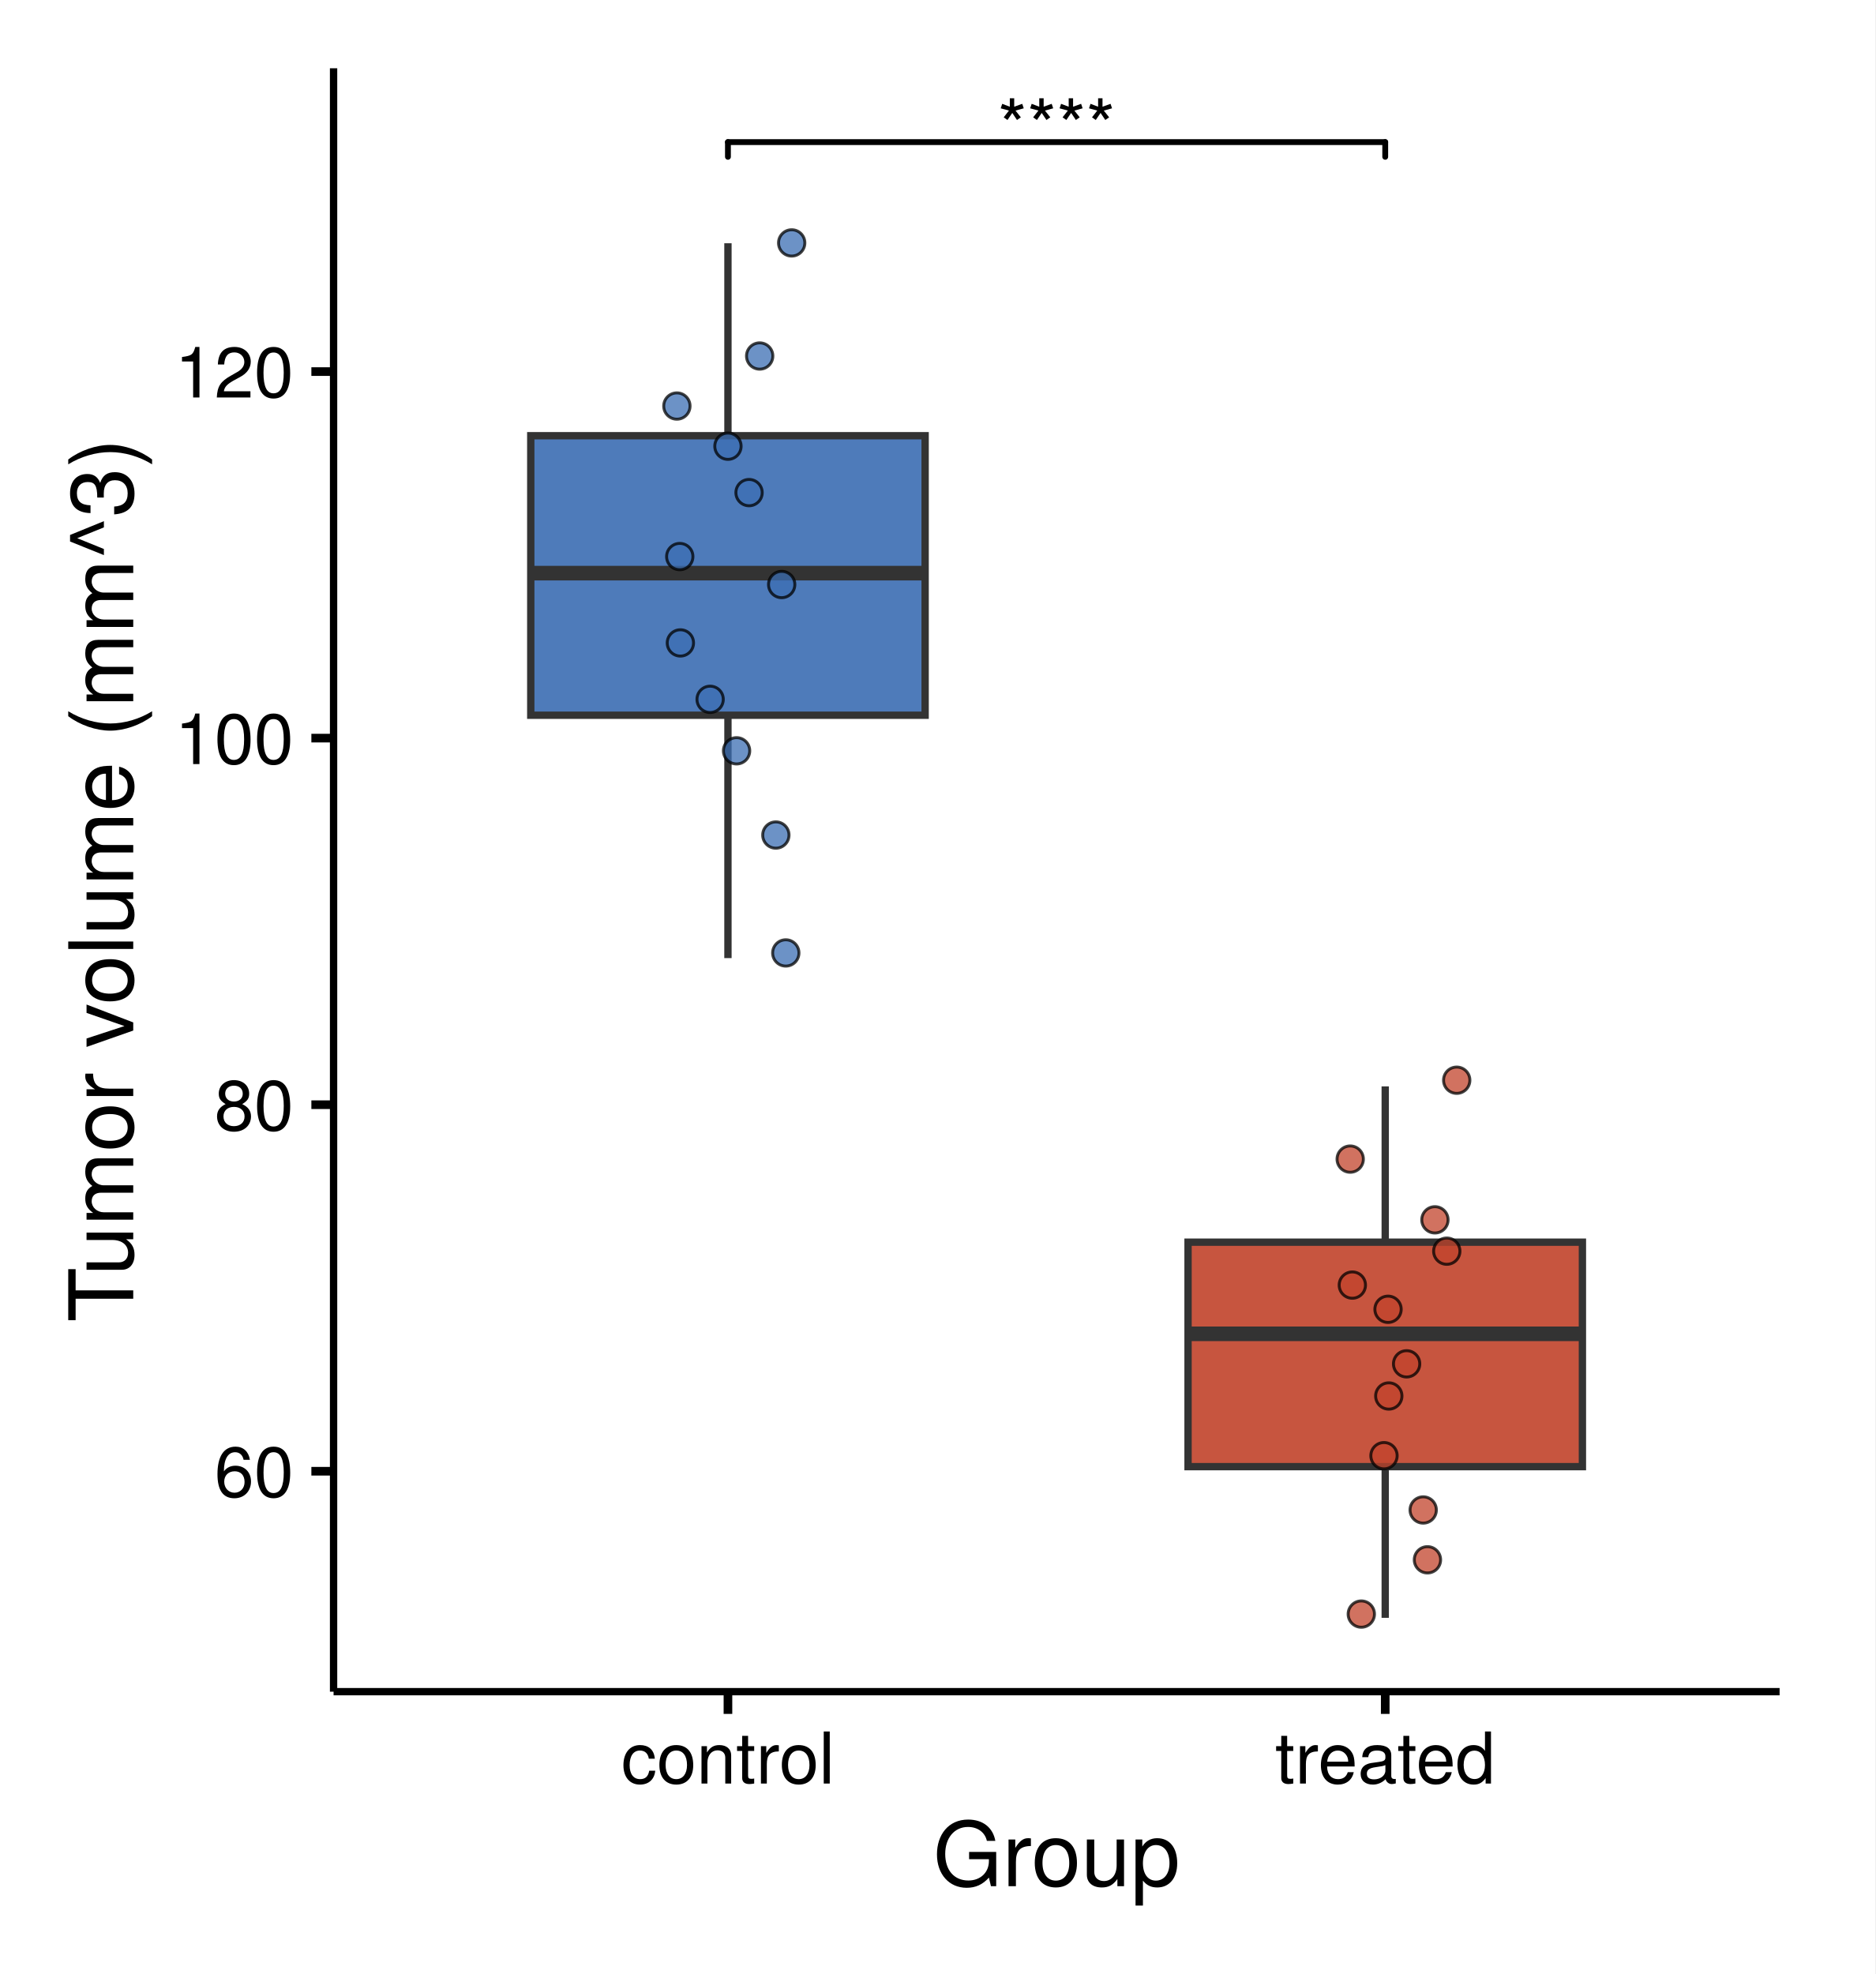
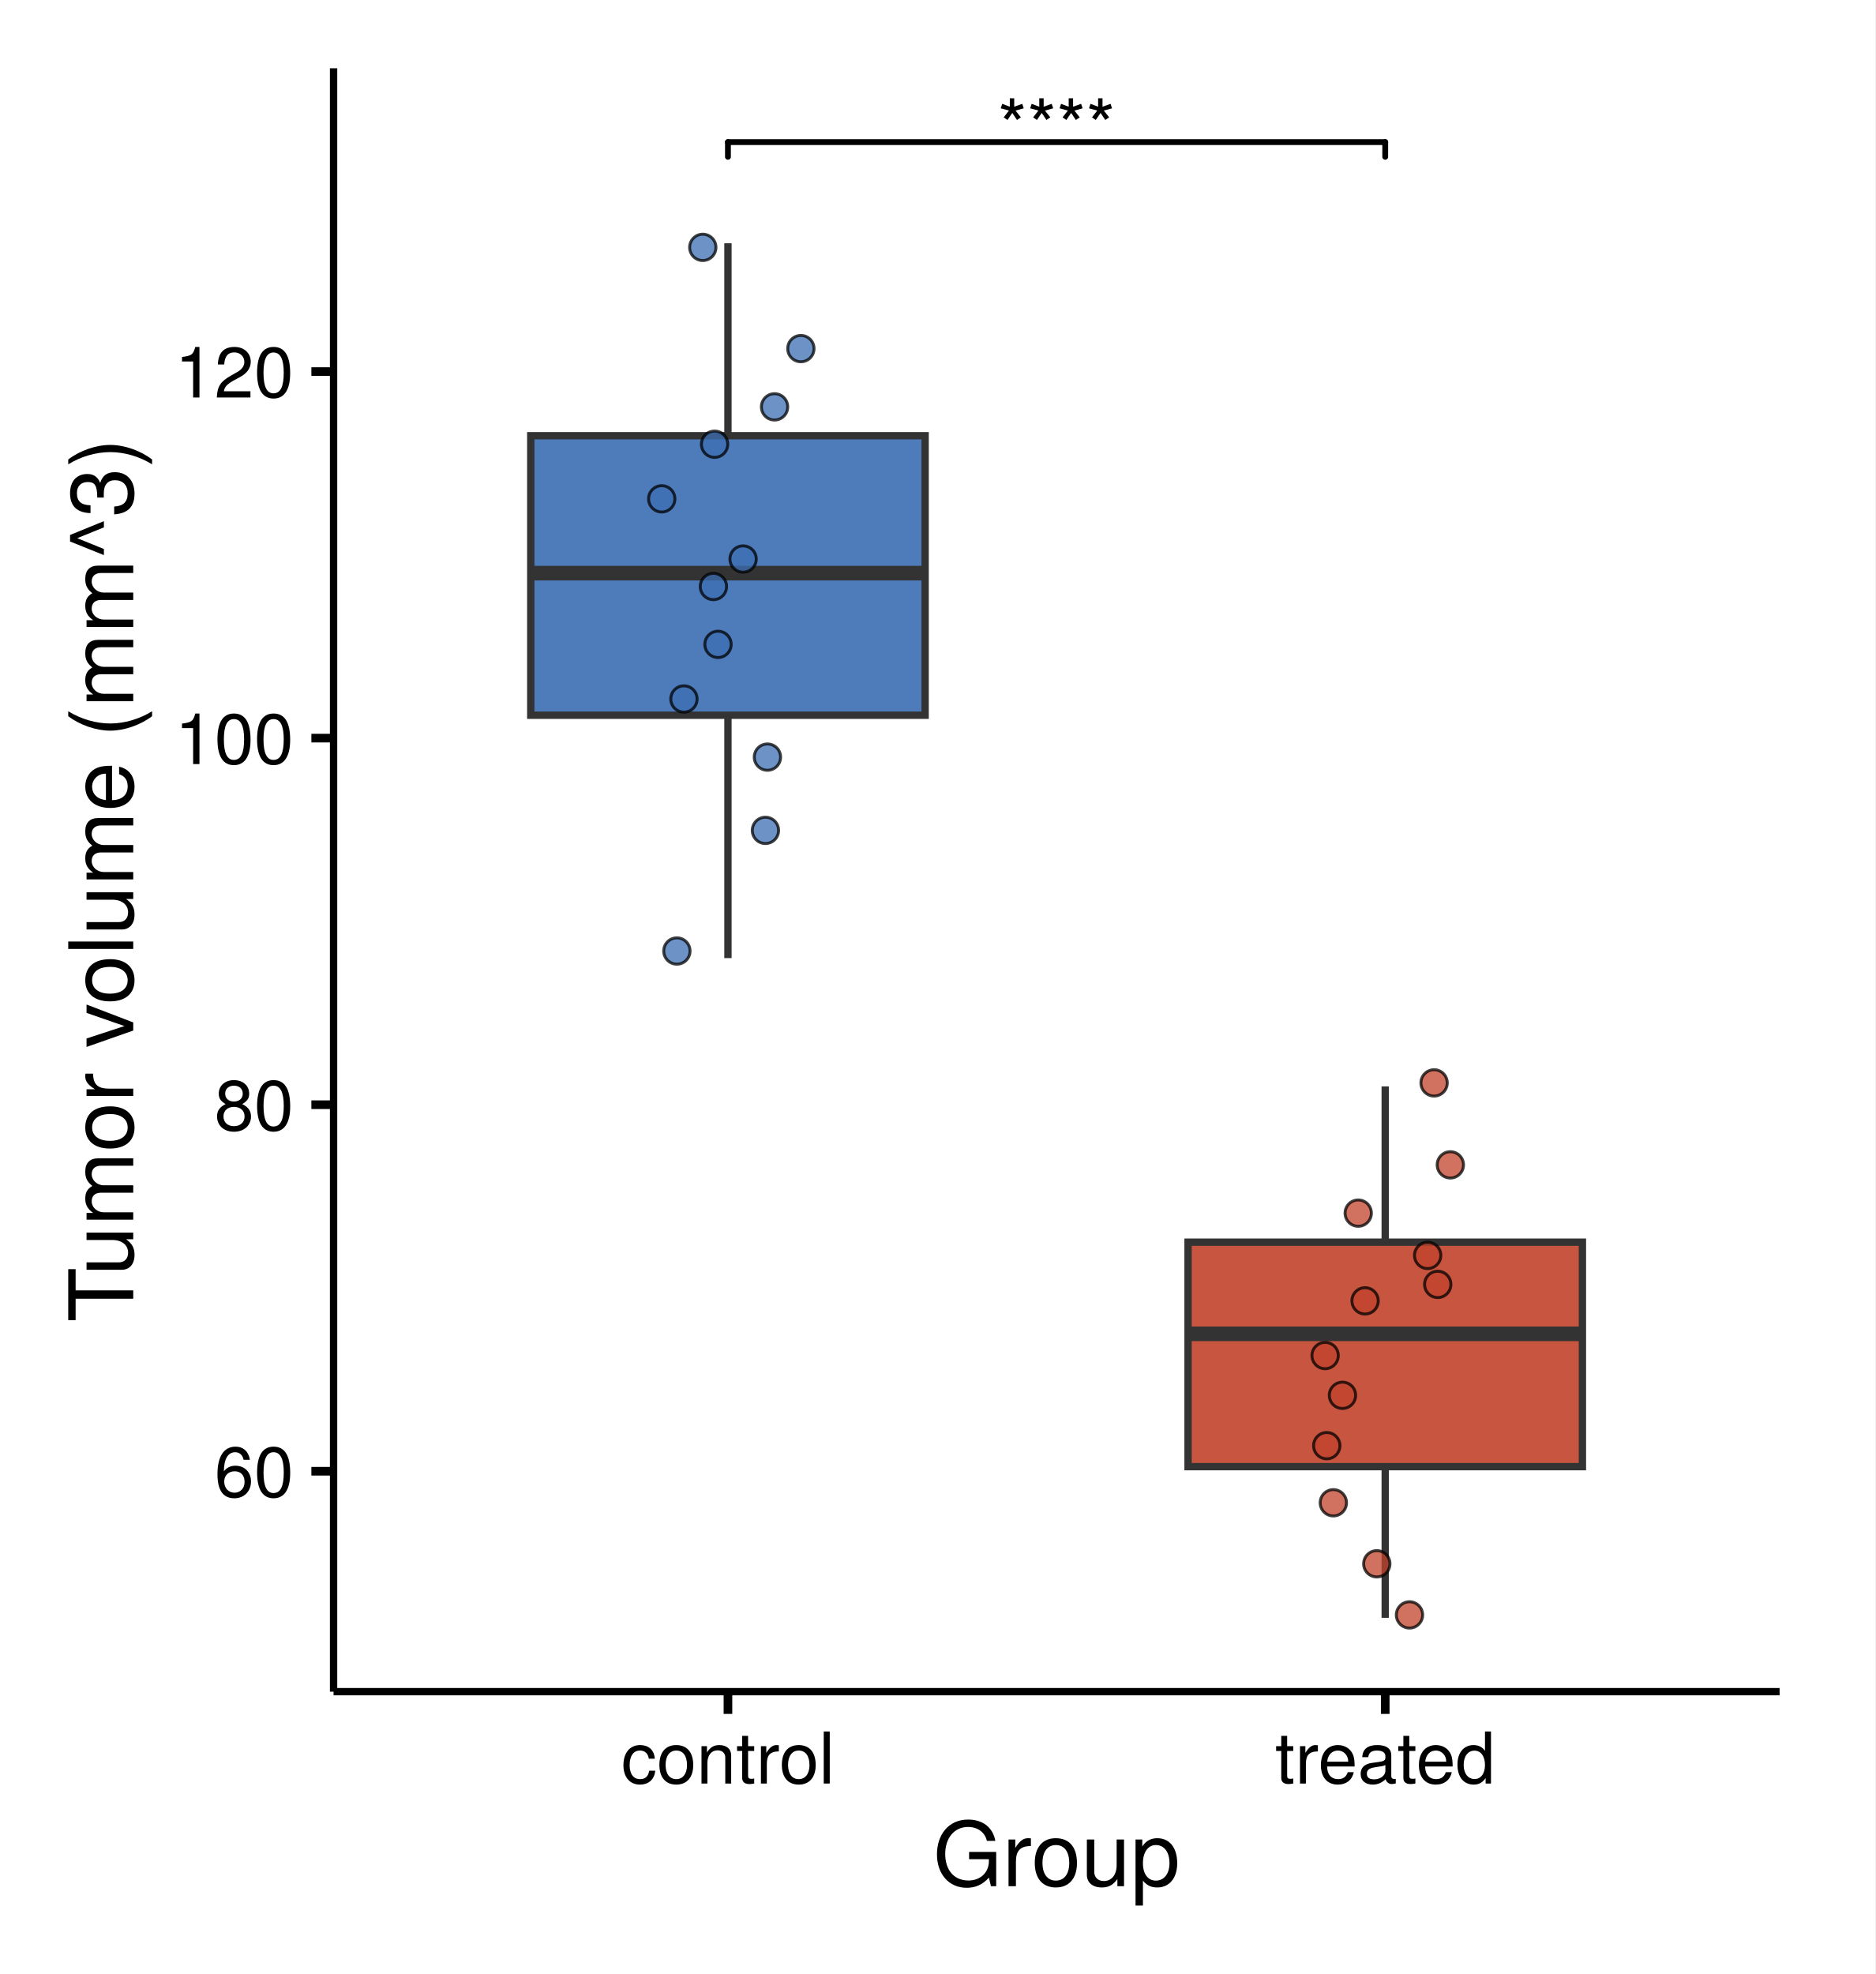
<svg xmlns="http://www.w3.org/2000/svg" class="svglite" width="273.60pt" height="288.00pt" viewBox="0 0 273.60 288.00">
  <defs>
    <style type="text/css">
    .svglite line, .svglite polyline, .svglite polygon, .svglite path, .svglite rect, .svglite circle {
      fill: none;
      stroke: #000000;
      stroke-linecap: round;
      stroke-linejoin: round;
      stroke-miterlimit: 10.00;
    }
    .svglite text {
      white-space: pre;
    }
  </style>
  </defs>
  <rect width="100%" height="100%" style="stroke: none; fill: #FFFFFF;" />
  <defs>
    <clipPath id="cpMC4wMHwyNzMuNjB8MC4wMHwyODguMDA=">
      <rect x="0.00" y="0.00" width="273.60" height="288.00" />
    </clipPath>
  </defs>
  <g clip-path="url(#cpMC4wMHwyNzMuNjB8MC4wMHwyODguMDA=)">
    <rect x="0.00" y="0.00" width="273.60" height="288.00" style="stroke-width: 1.26; stroke: #FFFFFF; fill: #FFFFFF;" />
  </g>
  <defs>
    <clipPath id="cpNDguNjd8MjU5LjY1fDkuOTZ8MjQ2Ljgx">
      <rect x="48.67" y="9.96" width="210.98" height="236.85" />
    </clipPath>
  </defs>
  <g clip-path="url(#cpNDguNjd8MjU5LjY1fDkuOTZ8MjQ2Ljgx)">
    <rect x="48.67" y="9.96" width="210.98" height="236.85" style="stroke-width: 1.26; stroke: none; fill: #FFFFFF;" />
    <line x1="106.21" y1="63.57" x2="106.21" y2="35.49" style="stroke-width: 1.07; stroke: #333333; stroke-linecap: butt;" />
    <line x1="106.21" y1="104.35" x2="106.21" y2="139.78" style="stroke-width: 1.07; stroke: #333333; stroke-linecap: butt;" />
    <polygon points="77.44,63.57 77.44,104.35 134.98,104.35 134.98,63.57 77.44,63.57 " style="stroke-width: 1.07; stroke: #333333; stroke-linecap: butt; stroke-linejoin: miter; fill: #3B6DB3; fill-opacity: 0.90;" />
    <line x1="77.44" y1="83.62" x2="134.98" y2="83.62" style="stroke-width: 2.13; stroke: #333333; stroke-linecap: butt; stroke-linejoin: miter;" />
    <line x1="202.11" y1="181.23" x2="202.11" y2="158.50" style="stroke-width: 1.07; stroke: #333333; stroke-linecap: butt;" />
    <line x1="202.11" y1="213.98" x2="202.11" y2="236.04" style="stroke-width: 1.07; stroke: #333333; stroke-linecap: butt;" />
    <polygon points="173.34,181.23 173.34,213.98 230.88,213.98 230.88,181.23 173.34,181.23 " style="stroke-width: 1.07; stroke: #333333; stroke-linecap: butt; stroke-linejoin: miter; fill: #C1432B; fill-opacity: 0.90;" />
    <line x1="173.34" y1="194.60" x2="230.88" y2="194.60" style="stroke-width: 2.13; stroke: #333333; stroke-linecap: butt; stroke-linejoin: miter;" />
-     <circle cx="103.61" cy="102.03" r="1.92" style="stroke-width: 0.43; stroke: #000000; stroke-opacity: 0.75; fill: #3B6DB3; fill-opacity: 0.75;" />
-     <circle cx="98.76" cy="59.24" r="1.92" style="stroke-width: 0.43; stroke: #000000; stroke-opacity: 0.75; fill: #3B6DB3; fill-opacity: 0.75;" />
-     <circle cx="113.20" cy="121.83" r="1.92" style="stroke-width: 0.43; stroke: #000000; stroke-opacity: 0.75; fill: #3B6DB3; fill-opacity: 0.75;" />
-     <circle cx="99.18" cy="81.20" r="1.92" style="stroke-width: 0.43; stroke: #000000; stroke-opacity: 0.75; fill: #3B6DB3; fill-opacity: 0.75;" />
-     <circle cx="115.51" cy="35.44" r="1.92" style="stroke-width: 0.43; stroke: #000000; stroke-opacity: 0.75; fill: #3B6DB3; fill-opacity: 0.75;" />
-     <circle cx="114.65" cy="139.03" r="1.92" style="stroke-width: 0.43; stroke: #000000; stroke-opacity: 0.75; fill: #3B6DB3; fill-opacity: 0.75;" />
-     <circle cx="99.27" cy="93.80" r="1.92" style="stroke-width: 0.43; stroke: #000000; stroke-opacity: 0.75; fill: #3B6DB3; fill-opacity: 0.75;" />
-     <circle cx="109.29" cy="71.87" r="1.92" style="stroke-width: 0.43; stroke: #000000; stroke-opacity: 0.75; fill: #3B6DB3; fill-opacity: 0.75;" />
-     <circle cx="107.47" cy="109.54" r="1.92" style="stroke-width: 0.43; stroke: #000000; stroke-opacity: 0.75; fill: #3B6DB3; fill-opacity: 0.75;" />
-     <circle cx="110.84" cy="51.94" r="1.92" style="stroke-width: 0.43; stroke: #000000; stroke-opacity: 0.75; fill: #3B6DB3; fill-opacity: 0.75;" />
-     <circle cx="114.05" cy="85.28" r="1.92" style="stroke-width: 0.43; stroke: #000000; stroke-opacity: 0.75; fill: #3B6DB3; fill-opacity: 0.75;" />
-     <circle cx="106.21" cy="65.10" r="1.92" style="stroke-width: 0.43; stroke: #000000; stroke-opacity: 0.75; fill: #3B6DB3; fill-opacity: 0.75;" />
-     <circle cx="211.09" cy="182.54" r="1.92" style="stroke-width: 0.43; stroke: #000000; stroke-opacity: 0.75; fill: #C1432B; fill-opacity: 0.75;" />
-     <circle cx="202.63" cy="203.67" r="1.92" style="stroke-width: 0.43; stroke: #000000; stroke-opacity: 0.75; fill: #C1432B; fill-opacity: 0.75;" />
-     <circle cx="212.54" cy="157.60" r="1.92" style="stroke-width: 0.43; stroke: #000000; stroke-opacity: 0.75; fill: #C1432B; fill-opacity: 0.75;" />
-     <circle cx="207.65" cy="220.30" r="1.92" style="stroke-width: 0.43; stroke: #000000; stroke-opacity: 0.75; fill: #C1432B; fill-opacity: 0.75;" />
-     <circle cx="202.52" cy="191.02" r="1.92" style="stroke-width: 0.43; stroke: #000000; stroke-opacity: 0.75; fill: #C1432B; fill-opacity: 0.75;" />
-     <circle cx="197.00" cy="169.11" r="1.92" style="stroke-width: 0.43; stroke: #000000; stroke-opacity: 0.75; fill: #C1432B; fill-opacity: 0.75;" />
-     <circle cx="198.62" cy="235.49" r="1.92" style="stroke-width: 0.43; stroke: #000000; stroke-opacity: 0.75; fill: #C1432B; fill-opacity: 0.75;" />
-     <circle cx="205.23" cy="198.98" r="1.92" style="stroke-width: 0.43; stroke: #000000; stroke-opacity: 0.75; fill: #C1432B; fill-opacity: 0.75;" />
-     <circle cx="209.36" cy="177.97" r="1.92" style="stroke-width: 0.43; stroke: #000000; stroke-opacity: 0.75; fill: #C1432B; fill-opacity: 0.75;" />
-     <circle cx="201.93" cy="212.38" r="1.92" style="stroke-width: 0.43; stroke: #000000; stroke-opacity: 0.75; fill: #C1432B; fill-opacity: 0.75;" />
-     <circle cx="197.31" cy="187.49" r="1.92" style="stroke-width: 0.43; stroke: #000000; stroke-opacity: 0.75; fill: #C1432B; fill-opacity: 0.75;" />
-     <circle cx="208.27" cy="227.57" r="1.92" style="stroke-width: 0.43; stroke: #000000; stroke-opacity: 0.75; fill: #C1432B; fill-opacity: 0.75;" />
+     <circle cx="99.79" cy="101.98" r="1.92" style="stroke-width: 0.43; stroke: #000000; stroke-opacity: 0.75; fill: #3B6DB3; fill-opacity: 0.75;" />
+     <circle cx="113.01" cy="59.36" r="1.92" style="stroke-width: 0.43; stroke: #000000; stroke-opacity: 0.75; fill: #3B6DB3; fill-opacity: 0.75;" />
+     <circle cx="111.68" cy="121.15" r="1.92" style="stroke-width: 0.43; stroke: #000000; stroke-opacity: 0.75; fill: #3B6DB3; fill-opacity: 0.75;" />
+     <circle cx="108.42" cy="81.56" r="1.92" style="stroke-width: 0.43; stroke: #000000; stroke-opacity: 0.75; fill: #3B6DB3; fill-opacity: 0.75;" />
+     <circle cx="102.54" cy="36.09" r="1.92" style="stroke-width: 0.43; stroke: #000000; stroke-opacity: 0.75; fill: #3B6DB3; fill-opacity: 0.75;" />
+     <circle cx="98.76" cy="138.75" r="1.92" style="stroke-width: 0.43; stroke: #000000; stroke-opacity: 0.75; fill: #3B6DB3; fill-opacity: 0.75;" />
+     <circle cx="104.76" cy="94.01" r="1.92" style="stroke-width: 0.43; stroke: #000000; stroke-opacity: 0.75; fill: #3B6DB3; fill-opacity: 0.75;" />
+     <circle cx="96.55" cy="72.78" r="1.92" style="stroke-width: 0.43; stroke: #000000; stroke-opacity: 0.75; fill: #3B6DB3; fill-opacity: 0.75;" />
+     <circle cx="111.97" cy="110.46" r="1.92" style="stroke-width: 0.43; stroke: #000000; stroke-opacity: 0.75; fill: #3B6DB3; fill-opacity: 0.75;" />
+     <circle cx="116.85" cy="50.86" r="1.92" style="stroke-width: 0.43; stroke: #000000; stroke-opacity: 0.75; fill: #3B6DB3; fill-opacity: 0.75;" />
+     <circle cx="104.09" cy="85.57" r="1.92" style="stroke-width: 0.43; stroke: #000000; stroke-opacity: 0.75; fill: #3B6DB3; fill-opacity: 0.75;" />
+     <circle cx="104.26" cy="64.81" r="1.92" style="stroke-width: 0.43; stroke: #000000; stroke-opacity: 0.75; fill: #3B6DB3; fill-opacity: 0.75;" />
+     <circle cx="208.30" cy="183.16" r="1.92" style="stroke-width: 0.43; stroke: #000000; stroke-opacity: 0.75; fill: #C1432B; fill-opacity: 0.75;" />
+     <circle cx="195.87" cy="203.57" r="1.92" style="stroke-width: 0.43; stroke: #000000; stroke-opacity: 0.75; fill: #C1432B; fill-opacity: 0.75;" />
+     <circle cx="209.24" cy="157.99" r="1.92" style="stroke-width: 0.43; stroke: #000000; stroke-opacity: 0.75; fill: #C1432B; fill-opacity: 0.75;" />
+     <circle cx="194.54" cy="219.25" r="1.92" style="stroke-width: 0.43; stroke: #000000; stroke-opacity: 0.75; fill: #C1432B; fill-opacity: 0.75;" />
+     <circle cx="199.17" cy="189.79" r="1.92" style="stroke-width: 0.43; stroke: #000000; stroke-opacity: 0.75; fill: #C1432B; fill-opacity: 0.75;" />
+     <circle cx="211.61" cy="169.95" r="1.92" style="stroke-width: 0.43; stroke: #000000; stroke-opacity: 0.75; fill: #C1432B; fill-opacity: 0.75;" />
+     <circle cx="205.65" cy="235.61" r="1.92" style="stroke-width: 0.43; stroke: #000000; stroke-opacity: 0.75; fill: #C1432B; fill-opacity: 0.75;" />
+     <circle cx="193.34" cy="197.77" r="1.92" style="stroke-width: 0.43; stroke: #000000; stroke-opacity: 0.75; fill: #C1432B; fill-opacity: 0.75;" />
+     <circle cx="198.17" cy="176.99" r="1.92" style="stroke-width: 0.43; stroke: #000000; stroke-opacity: 0.75; fill: #C1432B; fill-opacity: 0.75;" />
+     <circle cx="193.58" cy="210.92" r="1.92" style="stroke-width: 0.43; stroke: #000000; stroke-opacity: 0.75; fill: #C1432B; fill-opacity: 0.75;" />
+     <circle cx="209.77" cy="187.39" r="1.92" style="stroke-width: 0.43; stroke: #000000; stroke-opacity: 0.75; fill: #C1432B; fill-opacity: 0.75;" />
+     <circle cx="200.88" cy="228.15" r="1.92" style="stroke-width: 0.43; stroke: #000000; stroke-opacity: 0.75; fill: #C1432B; fill-opacity: 0.75;" />
    <text x="154.16" y="22.38" text-anchor="middle" style="font-size: 11.04px; font-weight: 0; font-family: &quot;TeX Gyre Heros&quot;;" textLength="17.16px" lengthAdjust="spacingAndGlyphs">****</text>
    <line x1="106.21" y1="22.88" x2="106.21" y2="20.73" style="stroke-width: 0.85;" />
    <line x1="106.21" y1="20.73" x2="202.11" y2="20.73" style="stroke-width: 0.85;" />
    <line x1="202.11" y1="20.73" x2="202.11" y2="22.88" style="stroke-width: 0.85;" />
  </g>
  <g clip-path="url(#cpMC4wMHwyNzMuNjB8MC4wMHwyODguMDA=)">
    <polyline points="48.67,246.81 48.67,9.96 " style="stroke-width: 1.07; stroke-linecap: butt;" />
    <text x="42.84" y="218.44" text-anchor="end" style="font-size: 10.40px; font-weight: 0; font-family: &quot;TeX Gyre Heros&quot;;" textLength="11.55px" lengthAdjust="spacingAndGlyphs">60</text>
    <text x="42.84" y="164.96" text-anchor="end" style="font-size: 10.40px; font-weight: 0; font-family: &quot;TeX Gyre Heros&quot;;" textLength="11.55px" lengthAdjust="spacingAndGlyphs">80</text>
    <text x="42.84" y="111.48" text-anchor="end" style="font-size: 10.40px; font-weight: 0; font-family: &quot;TeX Gyre Heros&quot;;" textLength="17.32px" lengthAdjust="spacingAndGlyphs">100</text>
    <text x="42.84" y="57.99" text-anchor="end" style="font-size: 10.40px; font-weight: 0; font-family: &quot;TeX Gyre Heros&quot;;" textLength="17.32px" lengthAdjust="spacingAndGlyphs">120</text>
    <polyline points="45.43,214.65 48.67,214.65 " style="stroke-width: 1.26; stroke-linecap: butt;" />
    <polyline points="45.43,161.17 48.67,161.17 " style="stroke-width: 1.26; stroke-linecap: butt;" />
    <polyline points="45.43,107.69 48.67,107.69 " style="stroke-width: 1.26; stroke-linecap: butt;" />
    <polyline points="45.43,54.21 48.67,54.21 " style="stroke-width: 1.26; stroke-linecap: butt;" />
    <polyline points="48.67,246.81 259.65,246.81 " style="stroke-width: 1.07; stroke-linecap: butt;" />
    <polyline points="106.21,250.05 106.21,246.81 " style="stroke-width: 1.26; stroke-linecap: butt;" />
    <polyline points="202.11,250.05 202.11,246.81 " style="stroke-width: 1.26; stroke-linecap: butt;" />
    <text x="106.21" y="260.21" text-anchor="middle" style="font-size: 10.40px; font-weight: 0; font-family: &quot;TeX Gyre Heros&quot;;" textLength="31.18px" lengthAdjust="spacingAndGlyphs">control</text>
    <text x="202.11" y="260.21" text-anchor="middle" style="font-size: 10.40px; font-weight: 0; font-family: &quot;TeX Gyre Heros&quot;;" textLength="32.34px" lengthAdjust="spacingAndGlyphs">treated</text>
    <text x="154.16" y="275.19" text-anchor="middle" style="font-size: 13.00px; font-weight: 0; font-family: &quot;TeX Gyre Heros&quot;;" textLength="36.13px" lengthAdjust="spacingAndGlyphs">Group</text>
    <text transform="translate(19.44,128.39) rotate(-90)" text-anchor="middle" style="font-size: 13.00px; font-weight: 0; font-family: &quot;TeX Gyre Heros&quot;;" textLength="130.33px" lengthAdjust="spacingAndGlyphs">Tumor volume (mm^3)</text>
  </g>
</svg>
